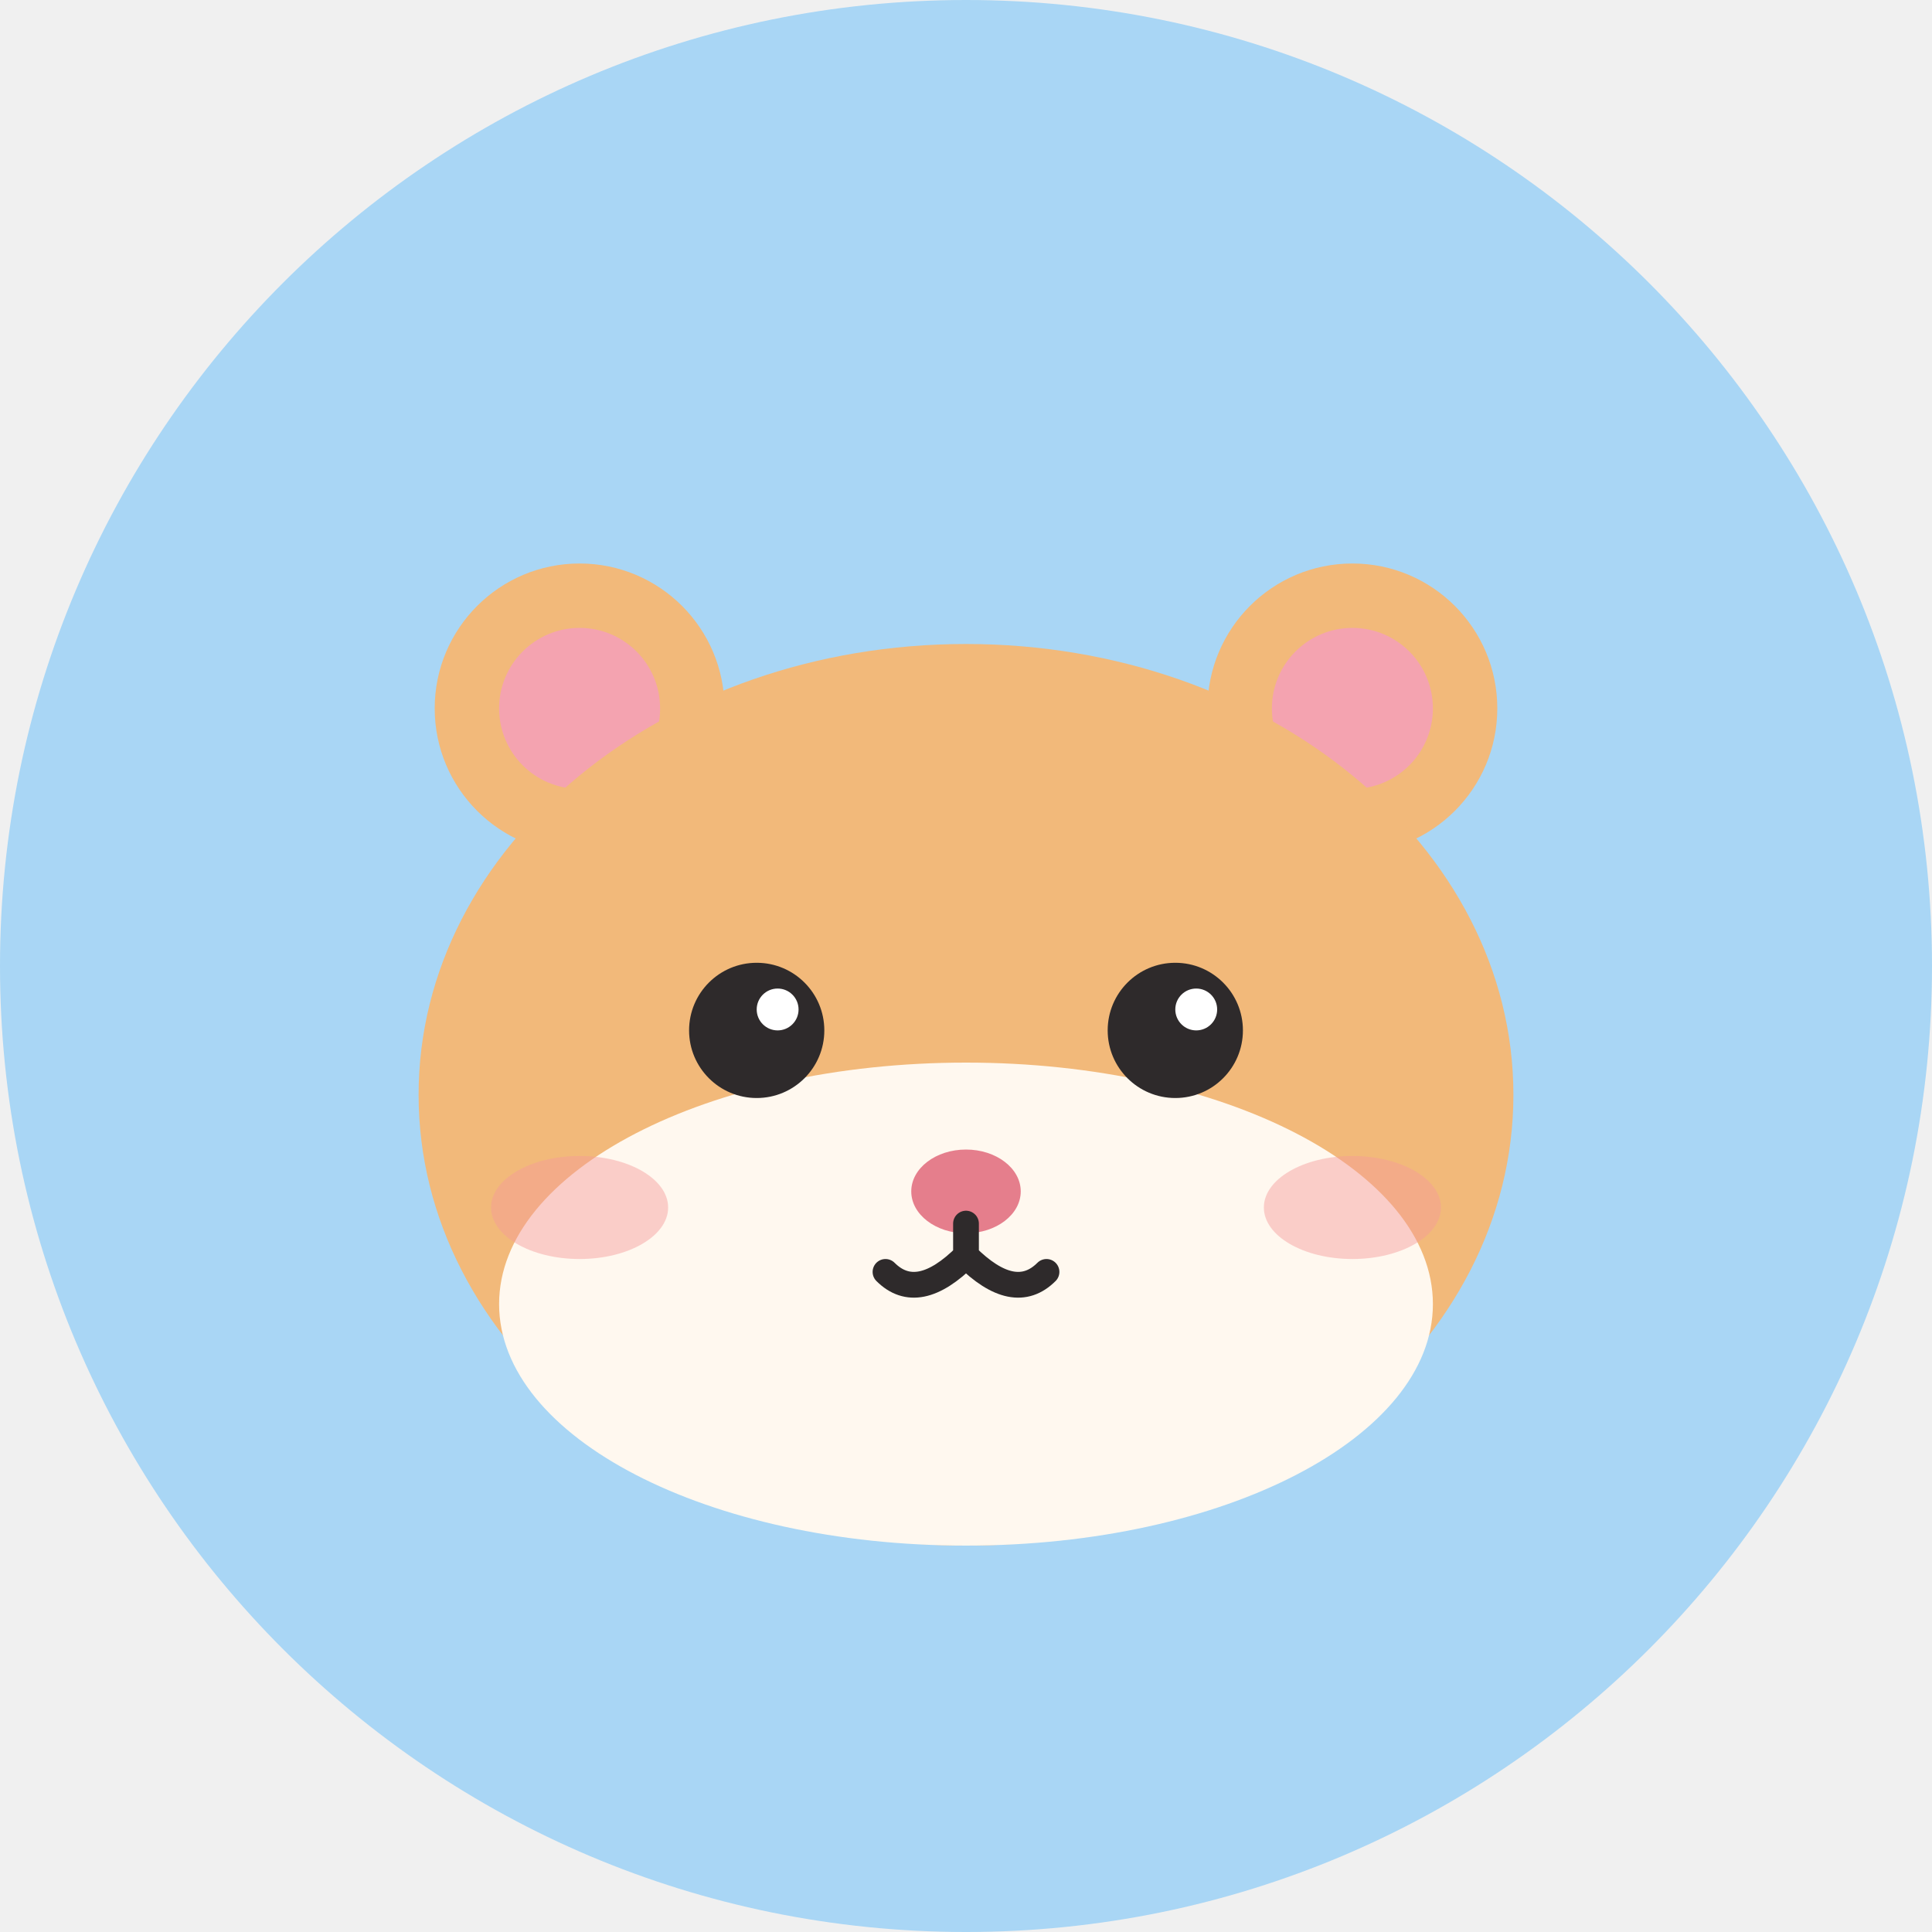
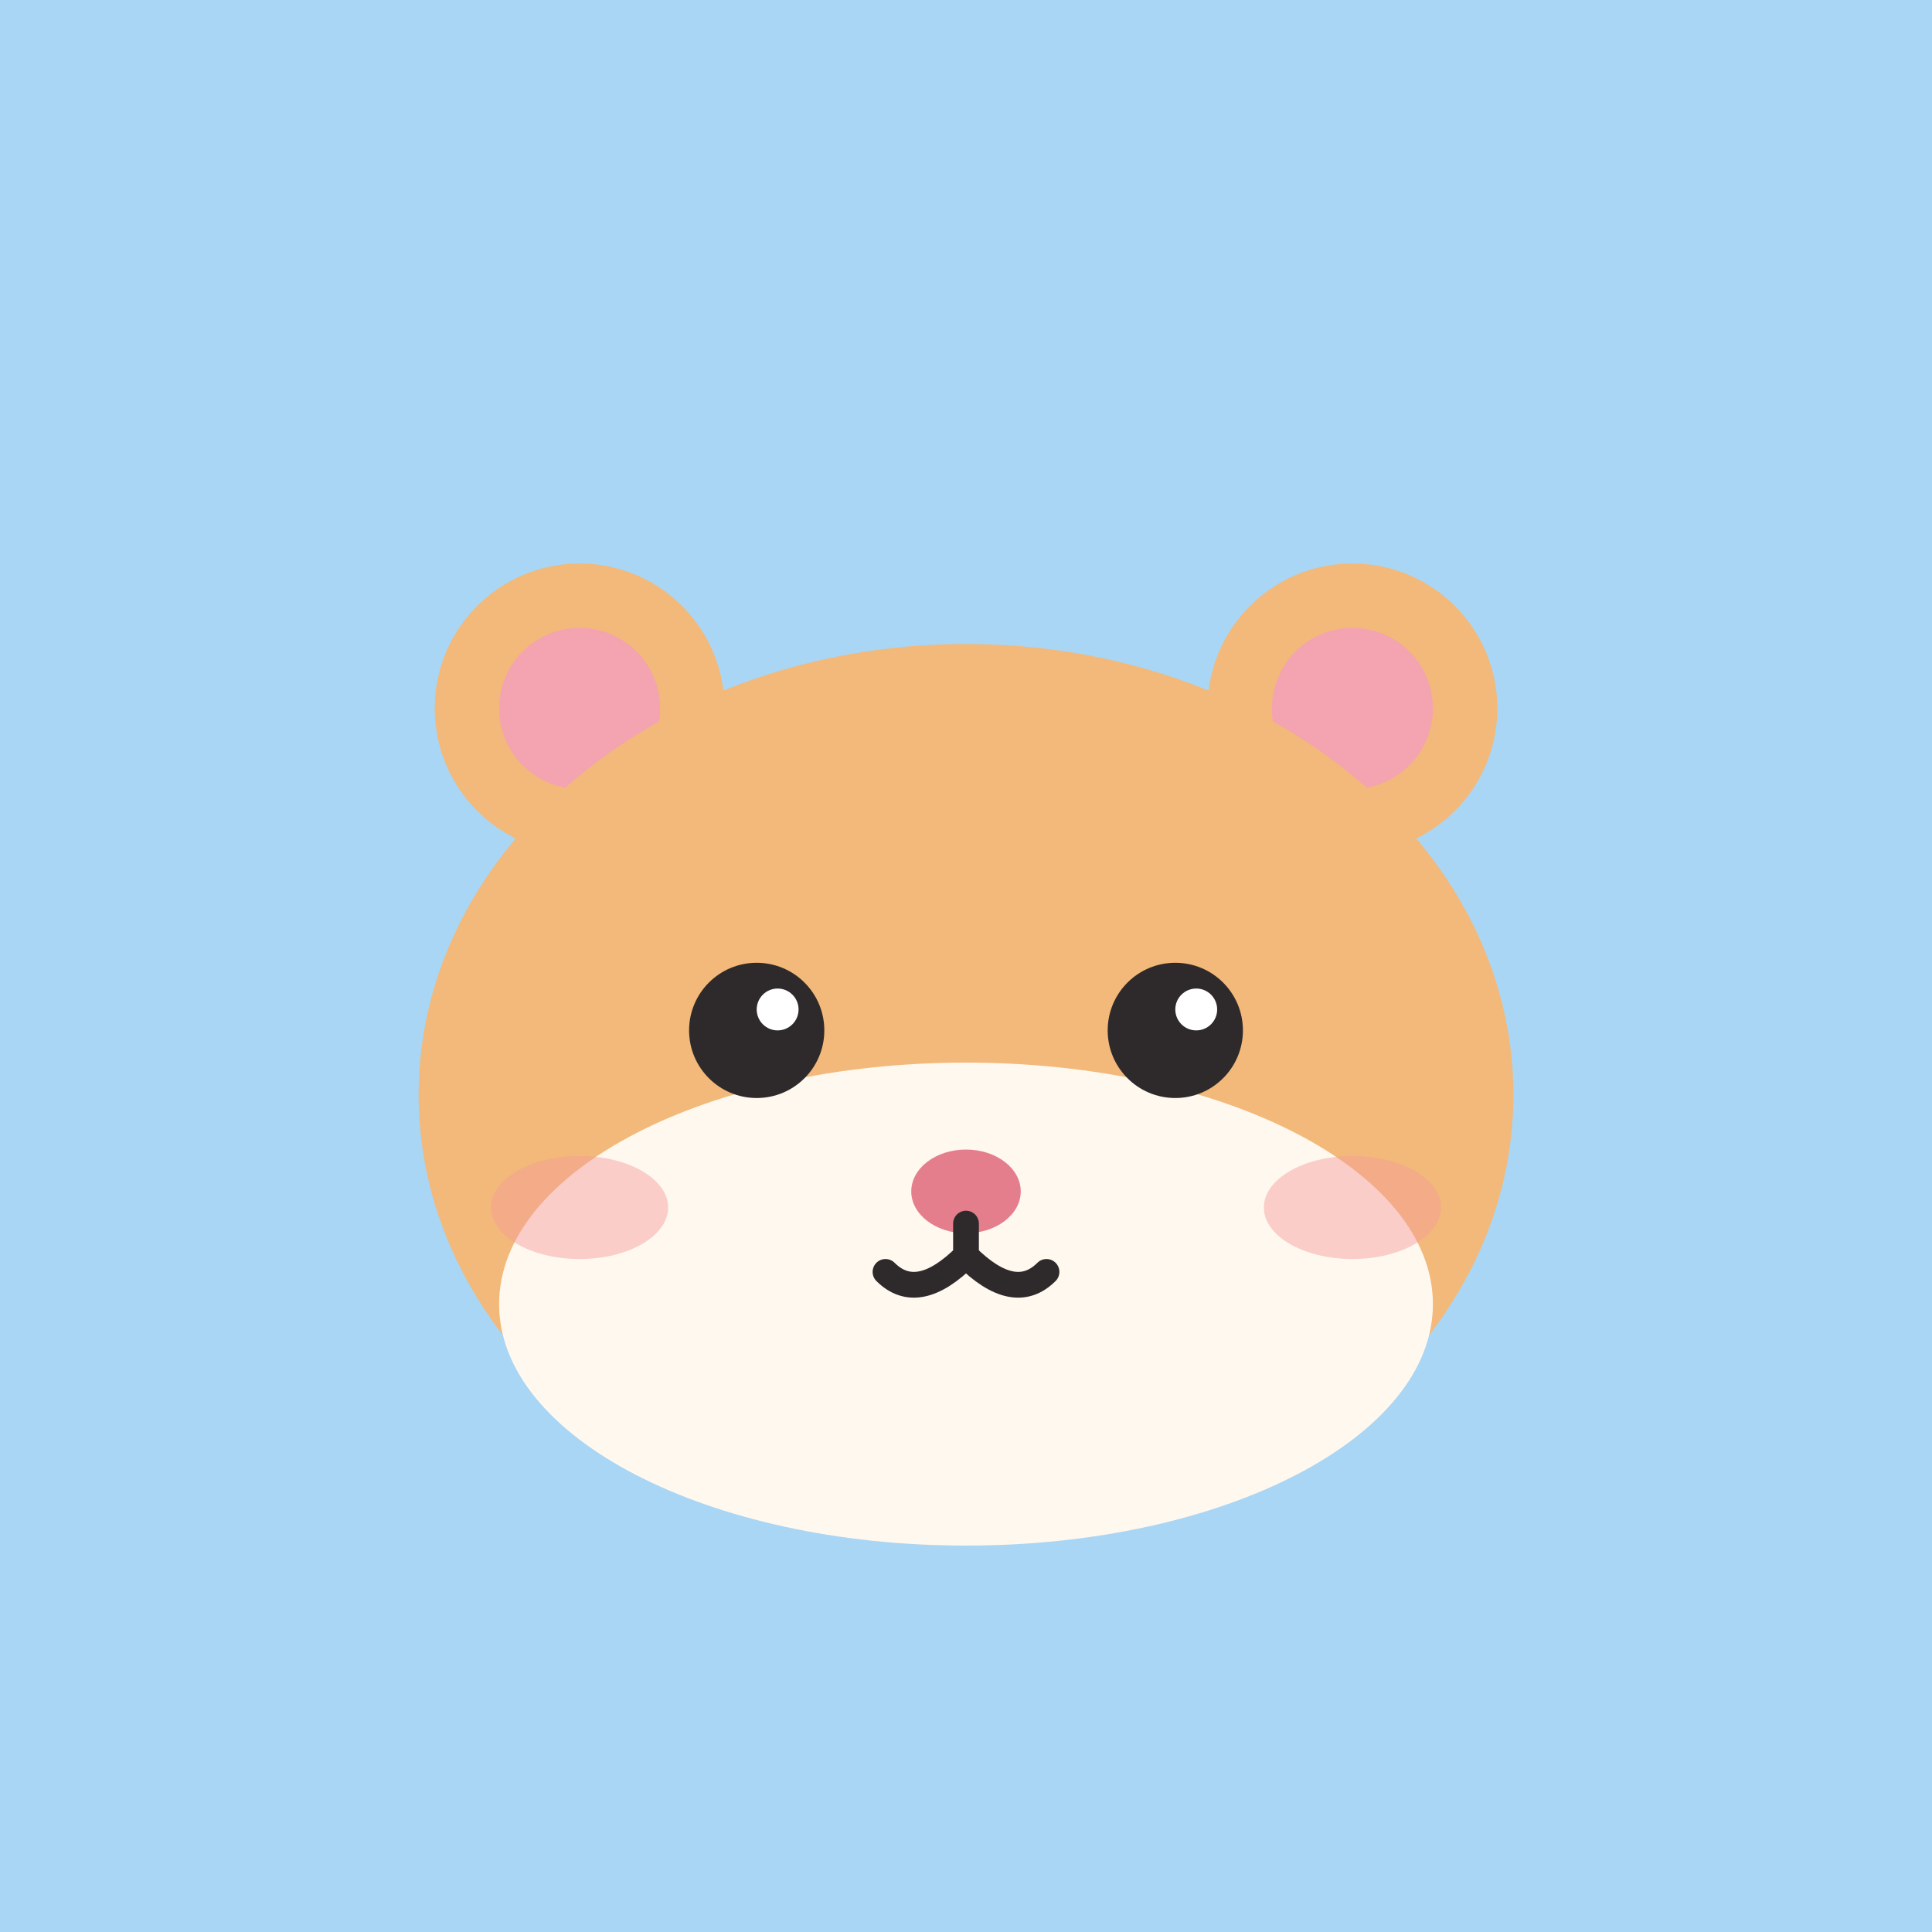
<svg xmlns="http://www.w3.org/2000/svg" viewBox="0 0 120 120" width="120" height="120">
-   <defs>
-     <clipPath id="clip-hamster-sky">
-       <circle cx="60" cy="60" r="60" />
-     </clipPath>
-   </defs>
-   <g clip-path="url(#clip-hamster-sky)">
-     <rect width="120" height="120" fill="#A9D6F5" />
-     <circle cx="36" cy="44" r="9" fill="#F2B97A" />
-     <circle cx="84" cy="44" r="9" fill="#F2B97A" />
-     <circle cx="36" cy="44" r="5" fill="#F4A3B0" />
-     <circle cx="84" cy="44" r="5" fill="#F4A3B0" />
-     <ellipse cx="60" cy="68" rx="34" ry="28" fill="#F2B97A" />
-     <ellipse cx="60" cy="81" rx="29" ry="15" fill="#FFF8EF" />
-     <circle cx="47" cy="64" r="4.2" fill="#2E2A2B" />
-     <circle cx="48.3" cy="62.7" r="1.3" fill="#FFFFFF" />
-     <circle cx="73" cy="64" r="4.2" fill="#2E2A2B" />
-     <circle cx="74.3" cy="62.7" r="1.3" fill="#FFFFFF" />
-     <ellipse cx="60" cy="74" rx="3.4" ry="2.6" fill="#E57E8C" />
-     <path d="M60 76 L60 78 M60 78 Q57 81 55 79 M60 78 Q63 81 65 79" fill="none" stroke="#2E2A2B" stroke-width="1.6" stroke-linecap="round" stroke-linejoin="round" />
-     <g opacity=".45">
-       <ellipse cx="36" cy="75" rx="5.5" ry="3.2" fill="#F49A9A" />
-       <ellipse cx="84" cy="75" rx="5.5" ry="3.2" fill="#F49A9A" />
-     </g>
+   <rect width="120" height="120" fill="#A9D6F5" />
+   <circle cx="36" cy="44" r="9" fill="#F2B97A" />
+   <circle cx="84" cy="44" r="9" fill="#F2B97A" />
+   <circle cx="36" cy="44" r="5" fill="#F4A3B0" />
+   <circle cx="84" cy="44" r="5" fill="#F4A3B0" />
+   <ellipse cx="60" cy="68" rx="34" ry="28" fill="#F2B97A" />
+   <ellipse cx="60" cy="81" rx="29" ry="15" fill="#FFF8EF" />
+   <circle cx="47" cy="64" r="4.2" fill="#2E2A2B" />
+   <circle cx="48.3" cy="62.7" r="1.3" fill="#FFFFFF" />
+   <circle cx="73" cy="64" r="4.2" fill="#2E2A2B" />
+   <circle cx="74.3" cy="62.7" r="1.3" fill="#FFFFFF" />
+   <ellipse cx="60" cy="74" rx="3.4" ry="2.6" fill="#E57E8C" />
+   <path d="M60 76 L60 78 M60 78 Q57 81 55 79 M60 78 Q63 81 65 79" fill="none" stroke="#2E2A2B" stroke-width="1.6" stroke-linecap="round" stroke-linejoin="round" />
+   <g opacity=".45">
+     <ellipse cx="36" cy="75" rx="5.5" ry="3.2" fill="#F49A9A" />
+     <ellipse cx="84" cy="75" rx="5.5" ry="3.2" fill="#F49A9A" />
  </g>
</svg>
